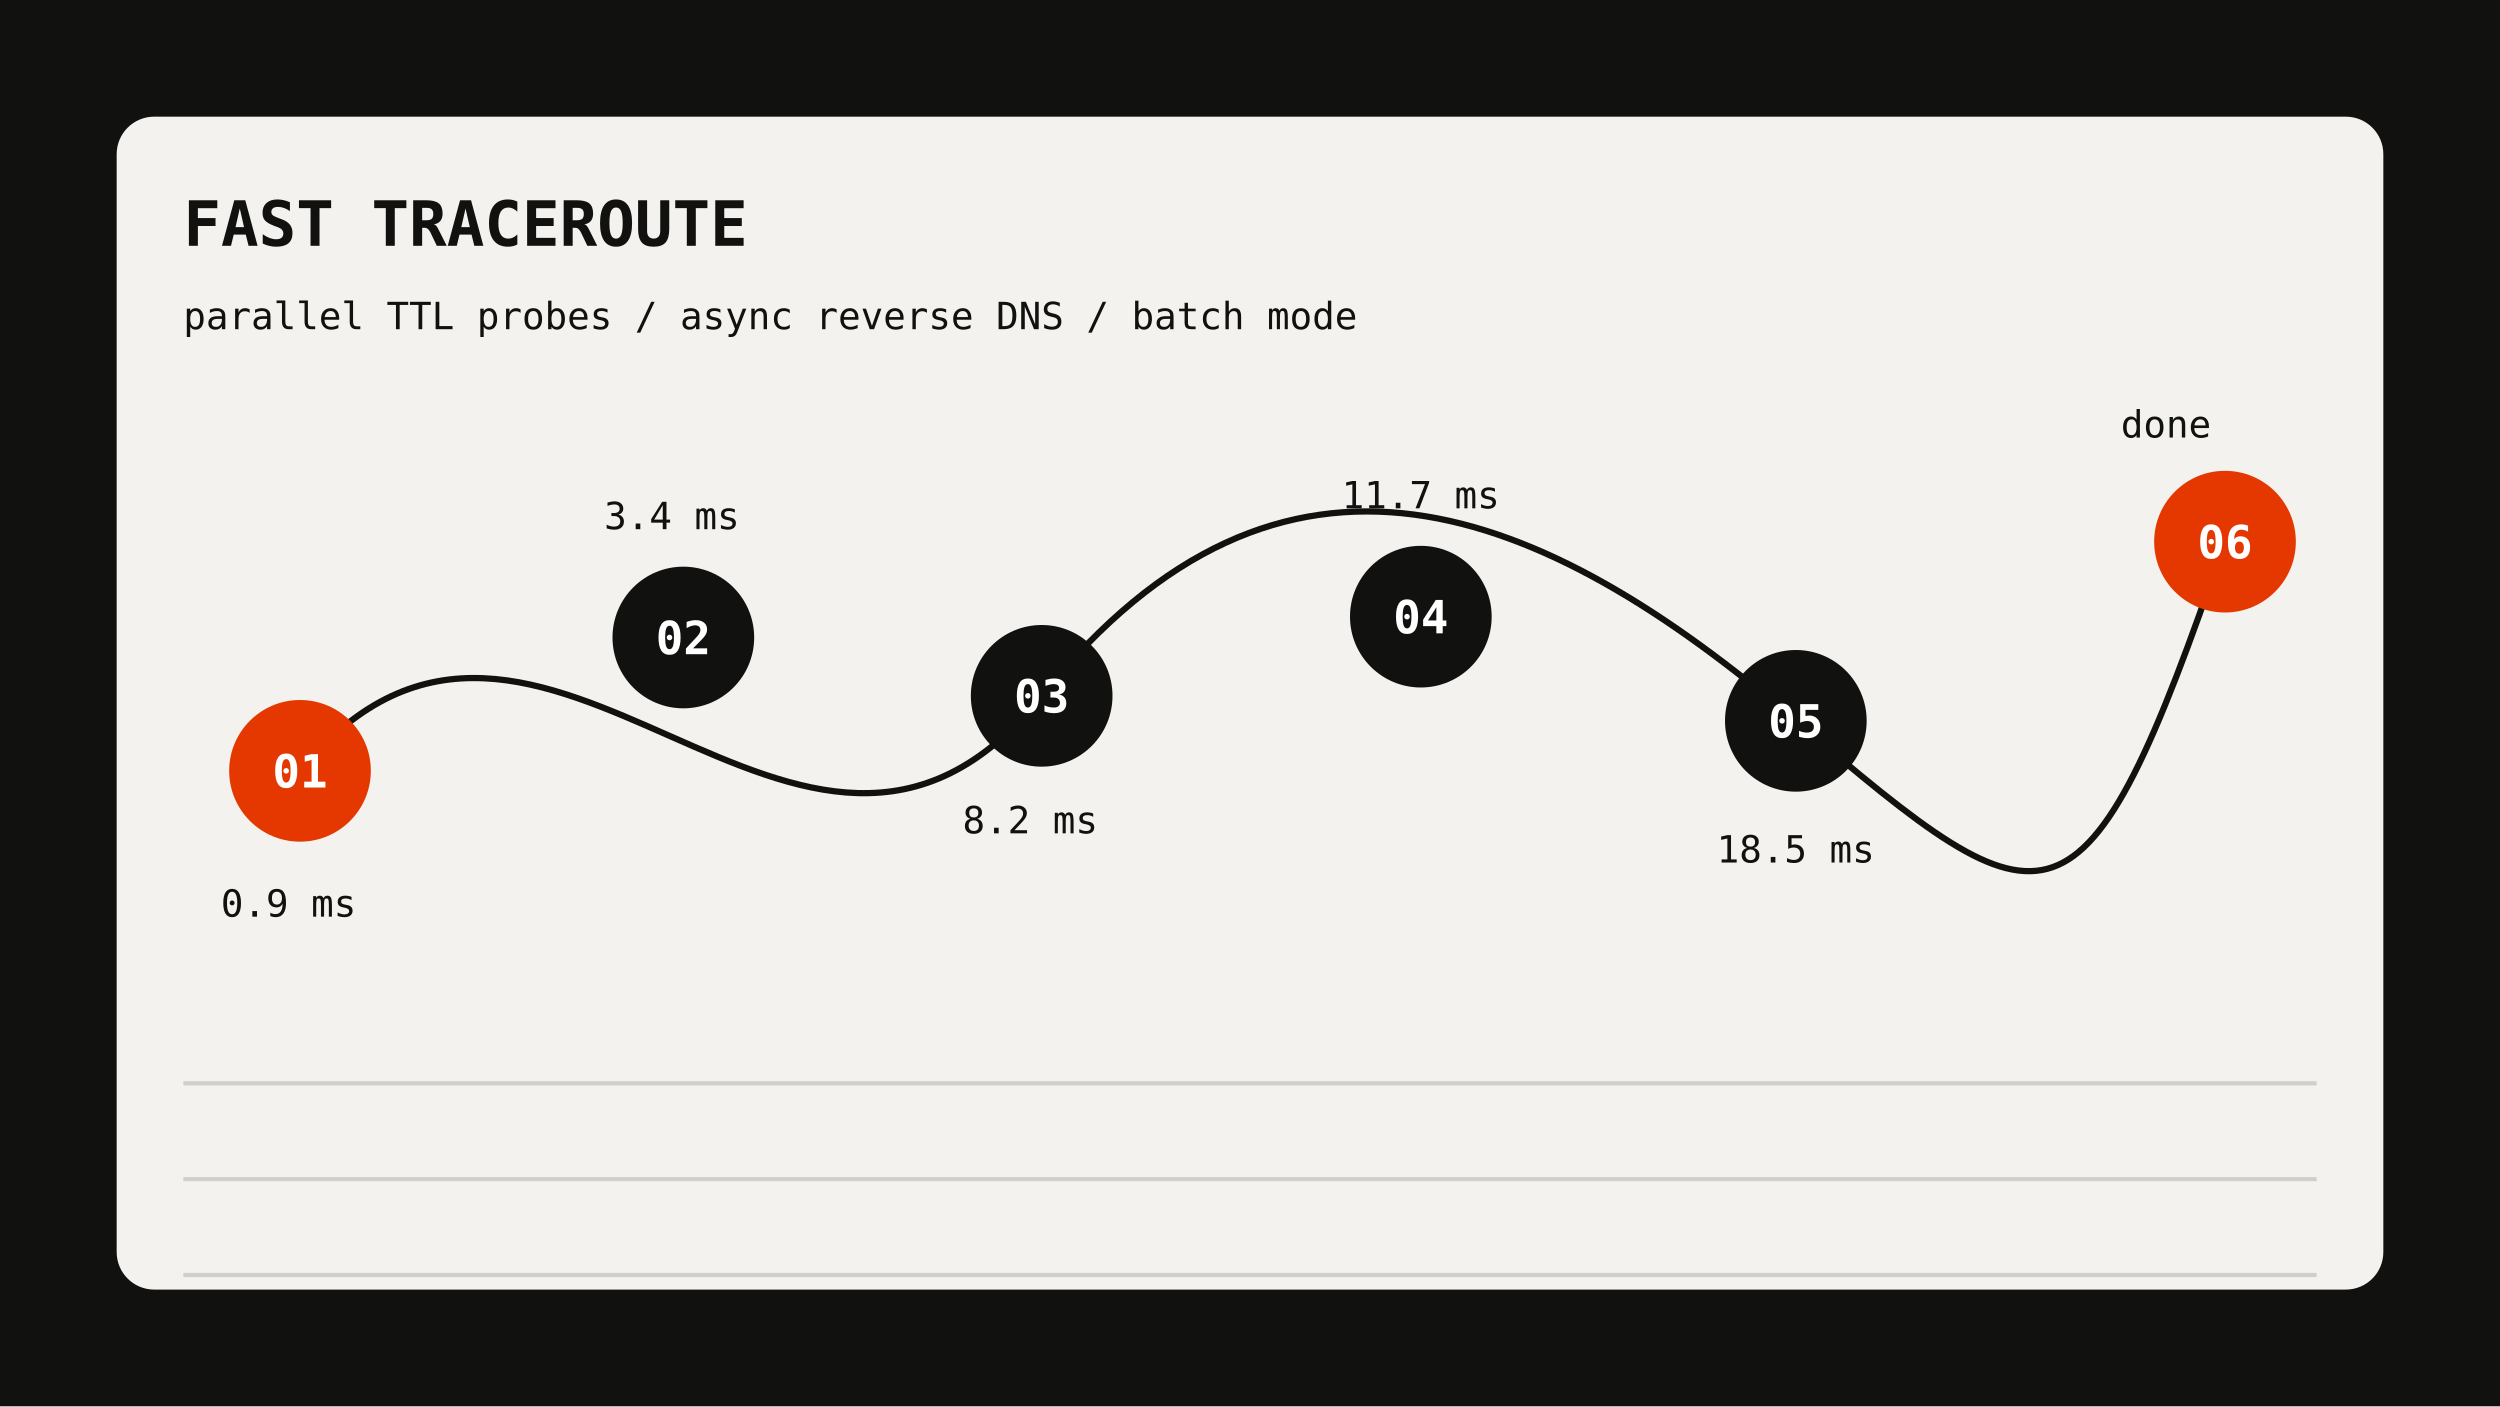
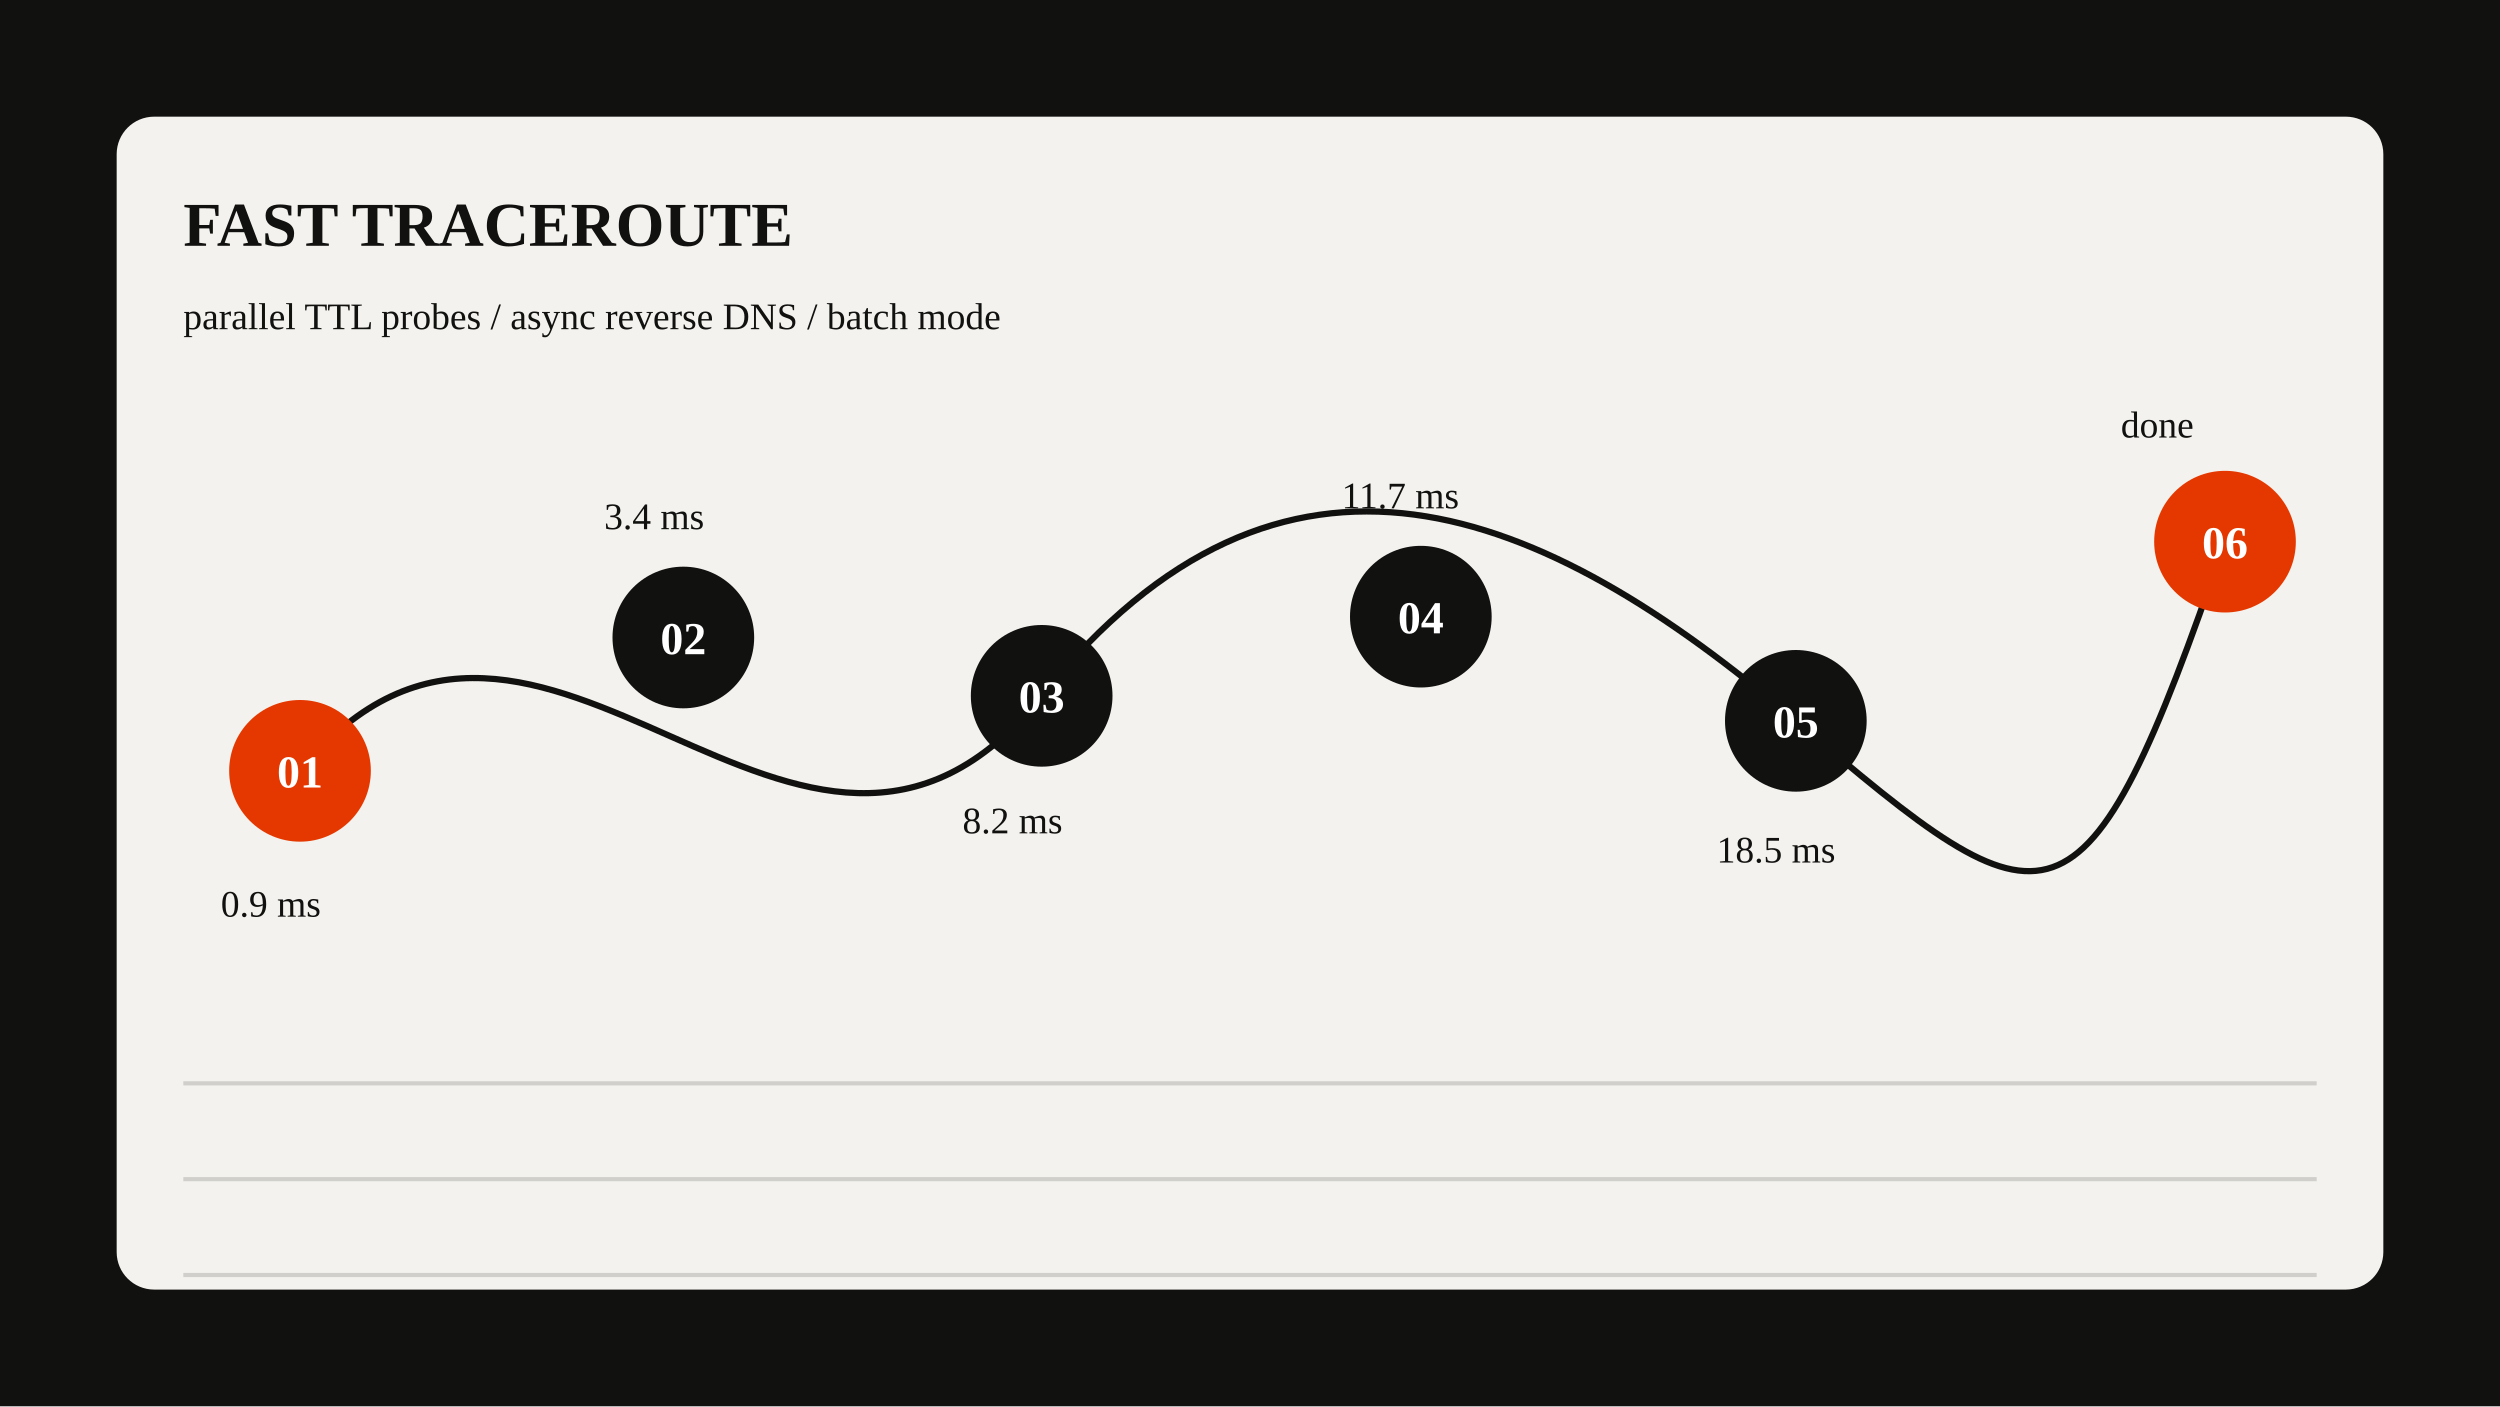
<svg xmlns="http://www.w3.org/2000/svg" viewBox="0 0 1200 675" role="img" aria-labelledby="title desc">
  <rect width="1200" height="675" fill="#111110" />
  <rect x="56" y="56" width="1088" height="563" rx="18" fill="#f3f2ee" />
  <g fill="none" stroke="#111110" stroke-width="3">
    <path d="M144 370 C260 230, 384 478, 500 334 S740 242, 862 346 S1000 458, 1068 260" />
  </g>
-   <g font-family="IBM Plex Mono, Menlo, monospace" fill="#111110">
+   <g font-family="Times New Roman, Times, serif" fill="#111110">
    <text x="88" y="118" font-size="30" font-weight="700">FAST TRACEROUTE</text>
    <text x="88" y="158" font-size="18">parallel TTL probes / async reverse DNS / batch mode</text>
  </g>
  <g>
    <circle cx="144" cy="370" r="34" fill="#e53800" />
    <circle cx="328" cy="306" r="34" fill="#111110" />
    <circle cx="500" cy="334" r="34" fill="#111110" />
    <circle cx="682" cy="296" r="34" fill="#111110" />
    <circle cx="862" cy="346" r="34" fill="#111110" />
    <circle cx="1068" cy="260" r="34" fill="#e53800" />
  </g>
-   <g font-family="IBM Plex Mono, Menlo, monospace" font-size="22" font-weight="700" text-anchor="middle">
+   <g font-family="Times New Roman, Times, serif" font-size="22" font-weight="700" text-anchor="middle">
    <text x="144" y="378" fill="#fff">01</text>
    <text x="328" y="314" fill="#fff">02</text>
    <text x="500" y="342" fill="#fff">03</text>
    <text x="682" y="304" fill="#fff">04</text>
    <text x="862" y="354" fill="#fff">05</text>
    <text x="1068" y="268" fill="#fff">06</text>
  </g>
-   <g font-family="IBM Plex Mono, Menlo, monospace" font-size="18" fill="#111110">
+   <g font-family="Times New Roman, Times, serif" font-size="18" fill="#111110">
    <text x="106" y="440">0.9 ms</text>
    <text x="290" y="254">3.4 ms</text>
    <text x="462" y="400">8.2 ms</text>
    <text x="644" y="244">11.7 ms</text>
    <text x="824" y="414">18.5 ms</text>
    <text x="1018" y="210">done</text>
  </g>
  <g opacity=".16" stroke="#111110" stroke-width="2">
    <path d="M88 520H1112" />
    <path d="M88 566H1112" />
    <path d="M88 612H1112" />
  </g>
</svg>
